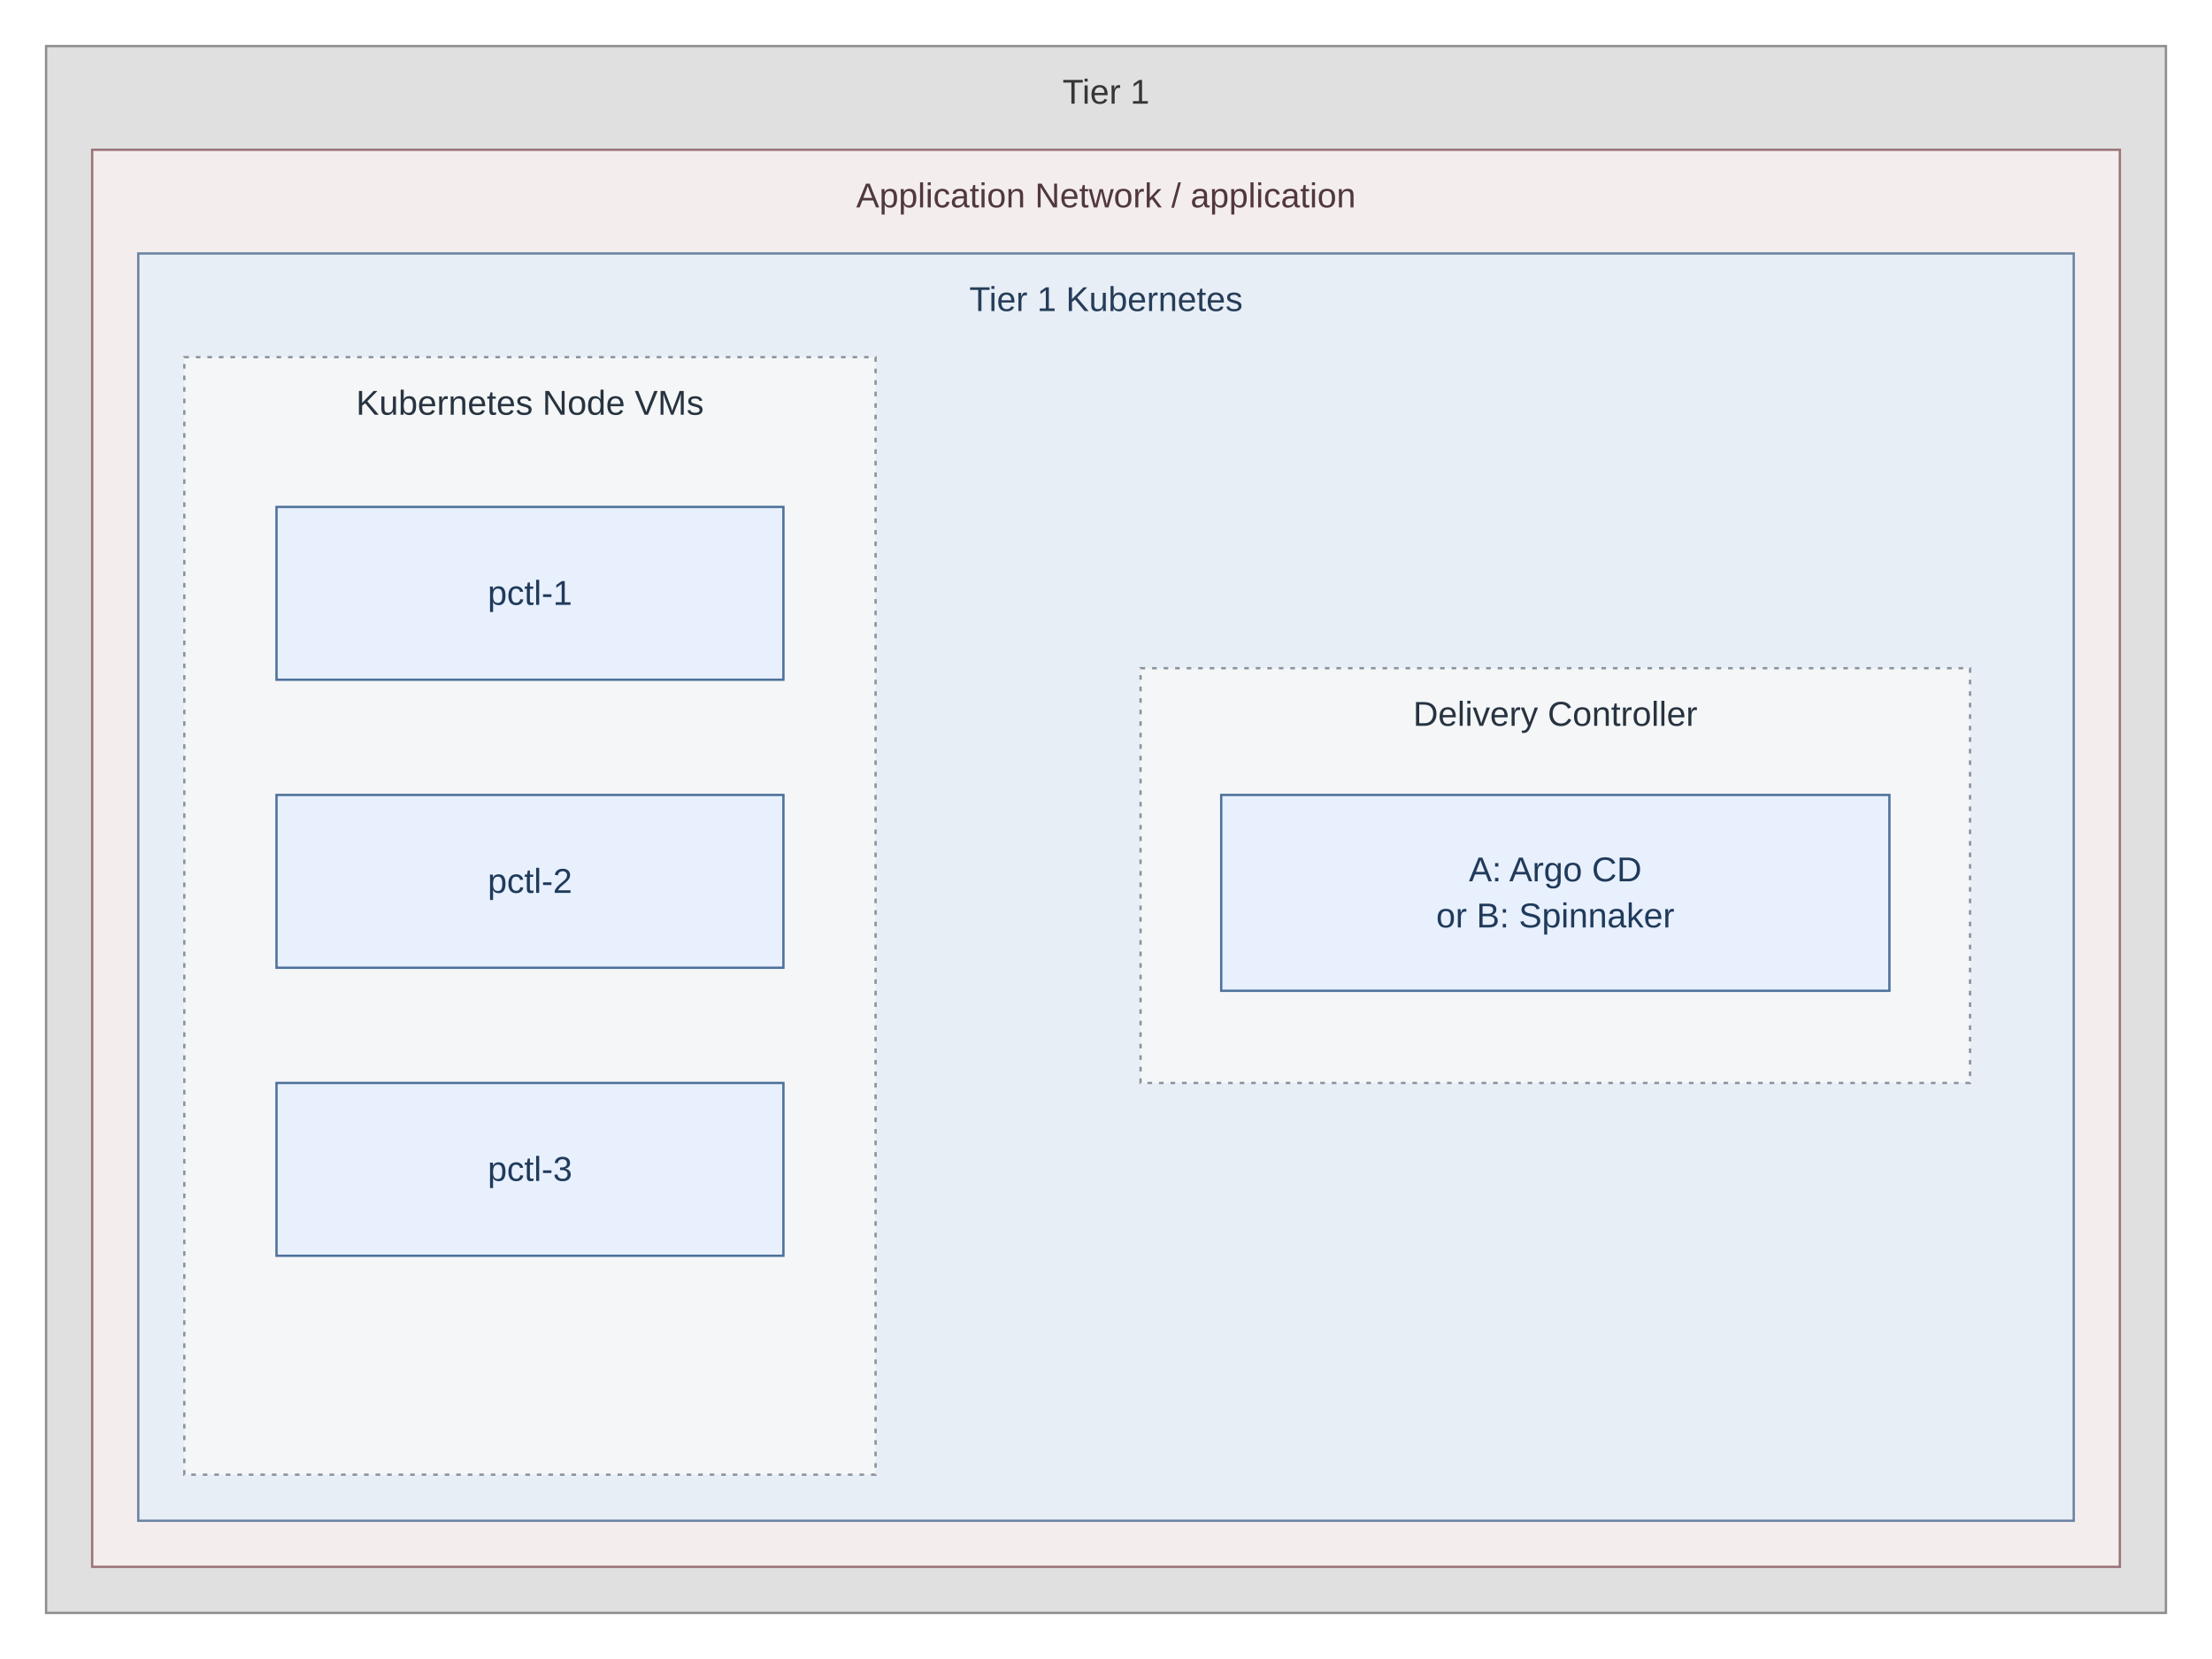
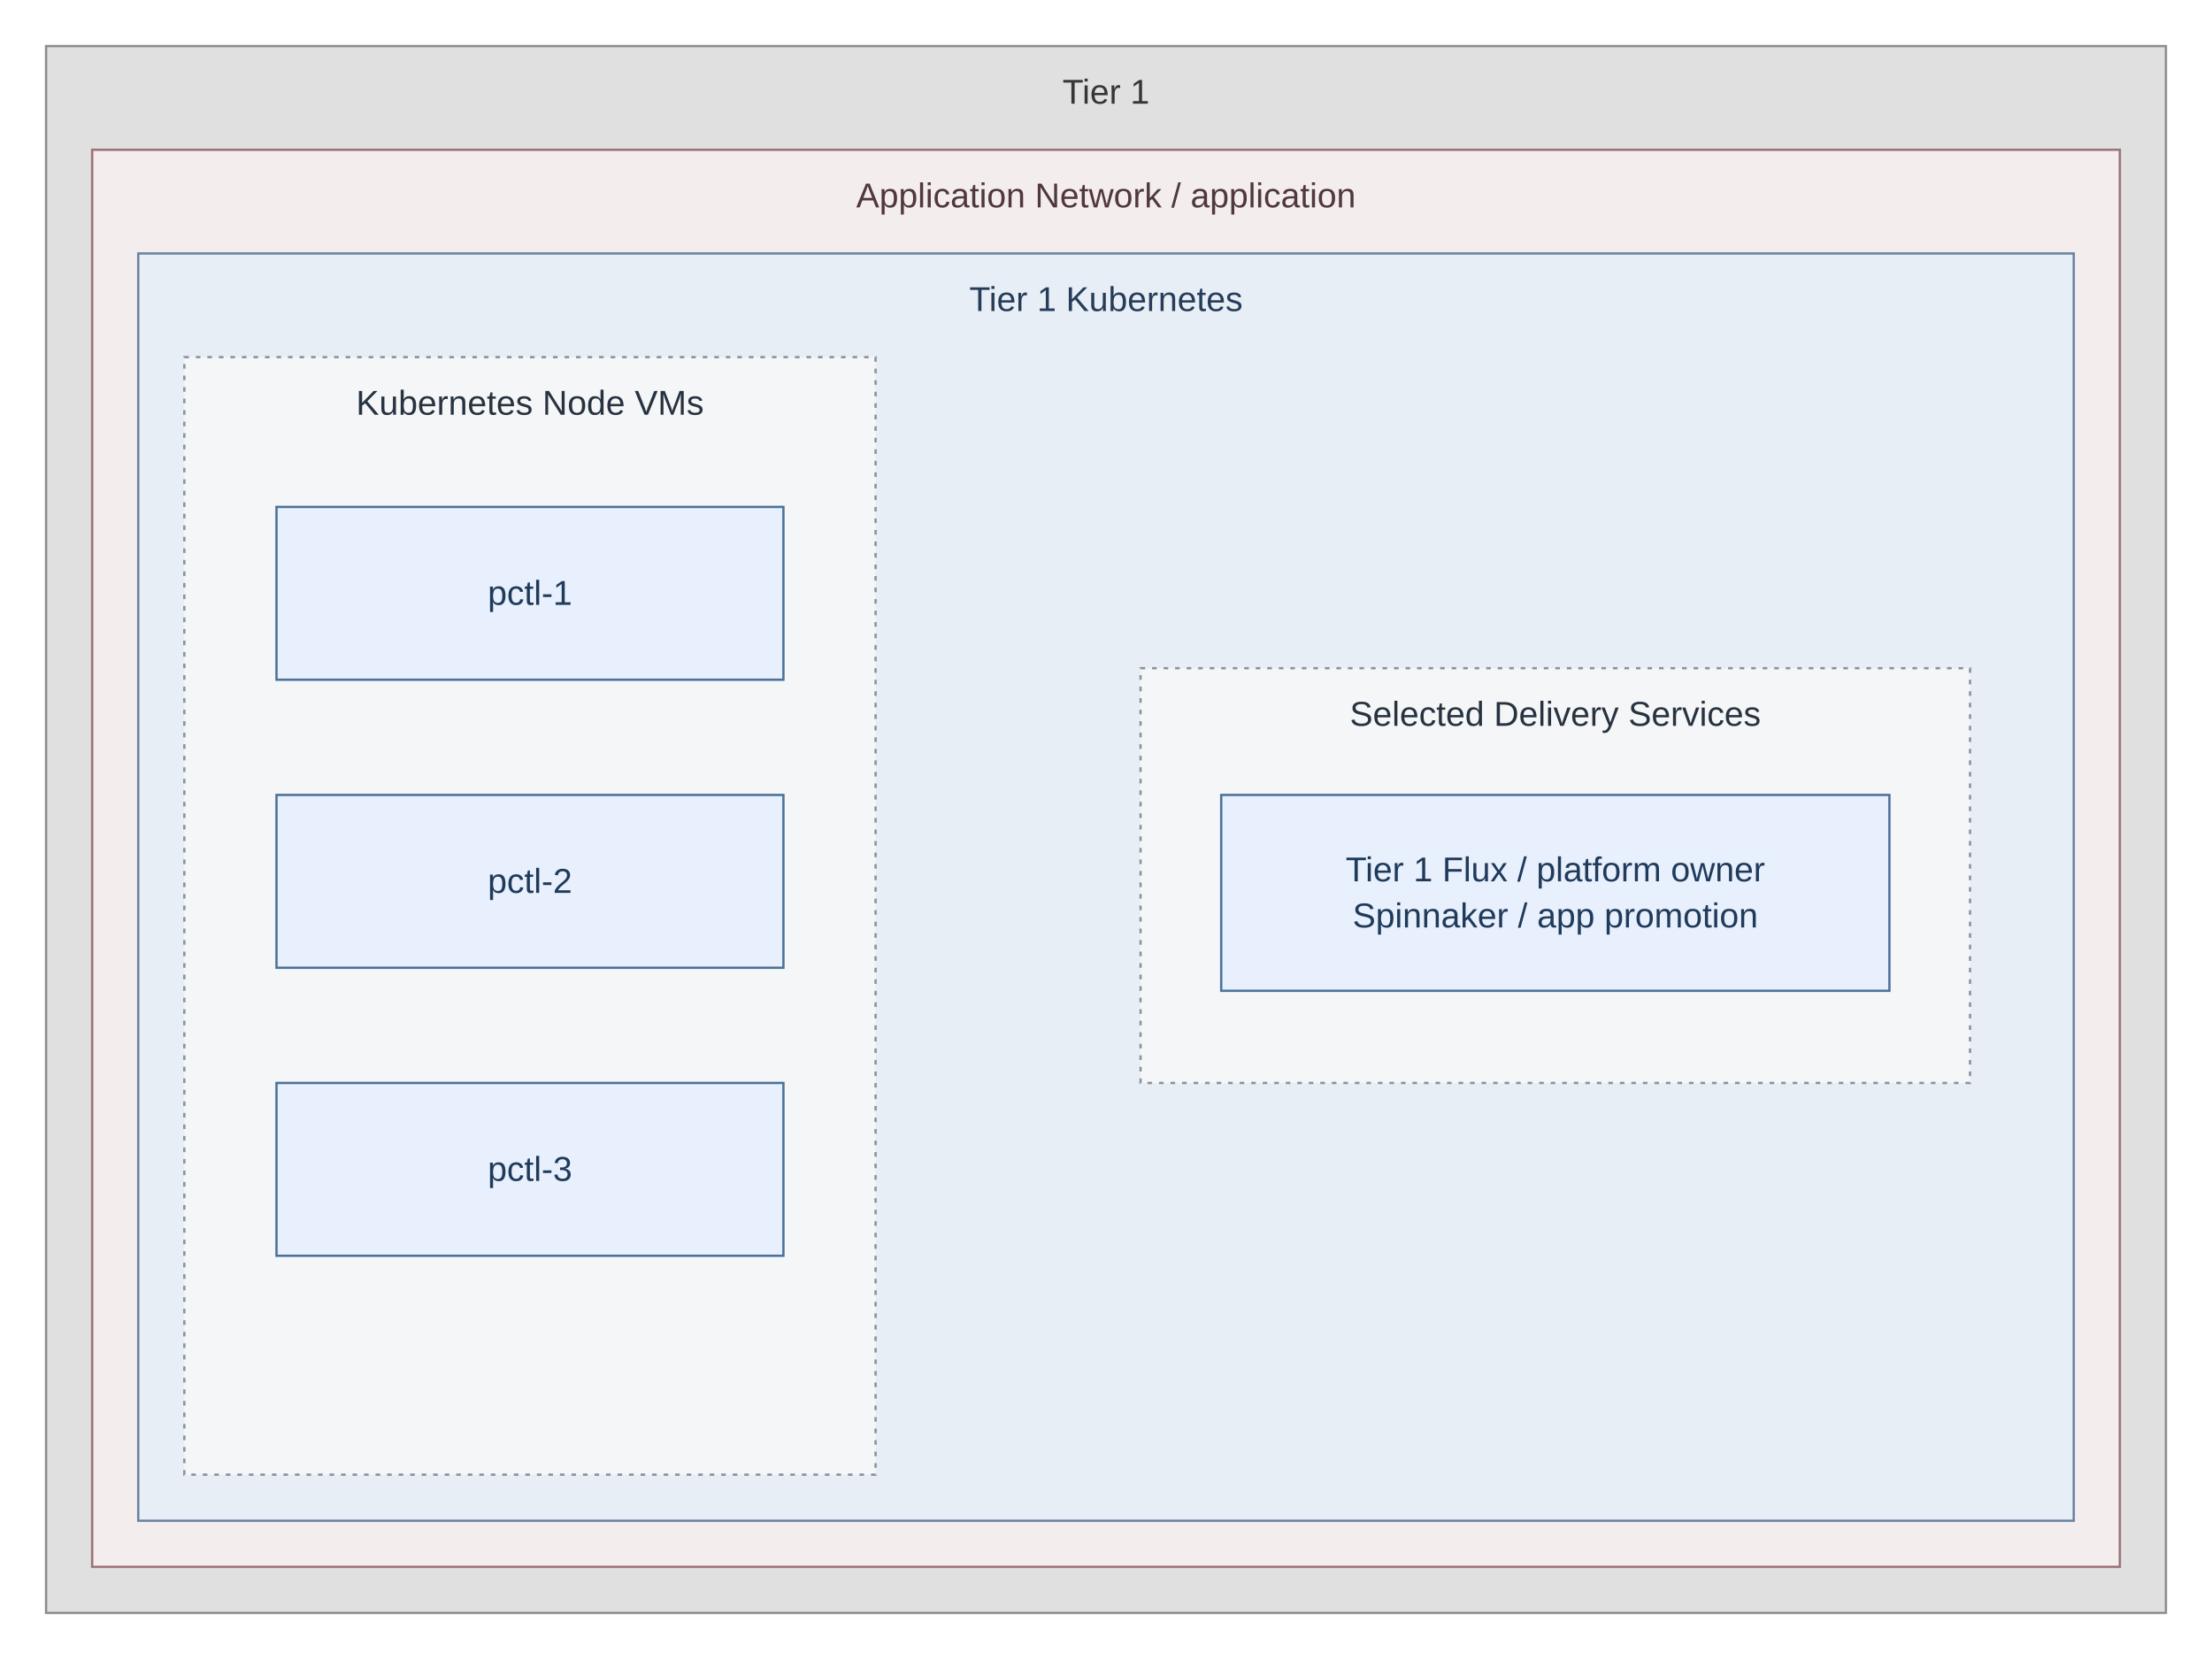
<svg xmlns="http://www.w3.org/2000/svg" width="960" height="720" viewBox="0 0 960 720" role="img" aria-labelledby="title description">
  <defs>
    <marker id="arrow" markerWidth="8" markerHeight="8" refX="7" refY="4" orient="auto">
      <path d="M0 0 L8 4 L0 8 Z" fill="#627581" />
    </marker>
    <style>
      svg { font: 15px Arial, sans-serif; }
      text { fill: currentColor; stroke: none; text-anchor: middle; }
      .tier1 { fill: #e0e0e0; stroke: #8c8c8c; color: #363636; }
      .network { fill: #f4eded; stroke: #9b7378; color: #50383d; }
      .kubernetes { fill: #e8eef6; stroke: #6b83a3; color: #263d59; }
      .replicas { fill: #f5f6f7; stroke: #89939e; color: #273340; stroke-dasharray: 2 3; }
      .group { fill: #f5f6f7; stroke: #89939e; color: #273340; stroke-dasharray: 2 3; }
      .services { fill: #e7f0fc; stroke: #4d719b; color: #203a5b; }
      .tier1, .network, .kubernetes, .services { stroke-dasharray: none; }
      .connection { fill: none; stroke: #627581; stroke-width: 1.5; stroke-dasharray: none; marker-end: url(#arrow); }
      .edge-label { fill: #1f2937; font-size: 13px; }
    </style>
  </defs>
  <g id="T1" class="tier1">
    <rect x="20" y="20" width="920" height="680" />
    <text x="480.0" y="45">Tier 1</text>
    <g id="Network" class="network">
      <rect x="40" y="65" width="880" height="615" />
      <text x="480.0" y="90">Application Network / application</text>
      <g id="Cluster" class="kubernetes">
        <rect x="60" y="110" width="840" height="550" />
        <text x="480.0" y="135">Tier 1 Kubernetes</text>
        <g id="Nodes" class="replicas">
          <rect x="80" y="155" width="300" height="485" />
          <text x="230.0" y="180">Kubernetes Node VMs</text>
          <g id="CP1" class="services">
            <rect x="120" y="220" width="220" height="75" />
            <text x="230.0" y="262.5">pctl-1</text>
          </g>
          <g id="CP2" class="services">
            <rect x="120" y="345" width="220" height="75" />
            <text x="230.0" y="387.5">pctl-2</text>
          </g>
          <g id="CP3" class="services">
            <rect x="120" y="470" width="220" height="75" />
            <text x="230.0" y="512.5">pctl-3</text>
          </g>
        </g>
        <g id="Added" class="group">
          <rect x="495" y="290" width="360" height="180" />
-           <text x="675.0" y="315">Delivery Controller</text>
+           <text x="675.0" y="315">Selected Delivery Services</text>
          <g id="Controller" class="services">
            <rect x="530" y="345" width="290" height="85" />
-             <text x="675.0" y="382.5">A: Argo CD</text>
-             <text x="675.0" y="402.5">or B: Spinnaker</text>
+             <text x="675.0" y="382.5">Tier 1 Flux / platform owner</text>
+             <text x="675.0" y="402.5">Spinnaker / app promotion</text>
          </g>
        </g>
      </g>
    </g>
  </g>
</svg>
